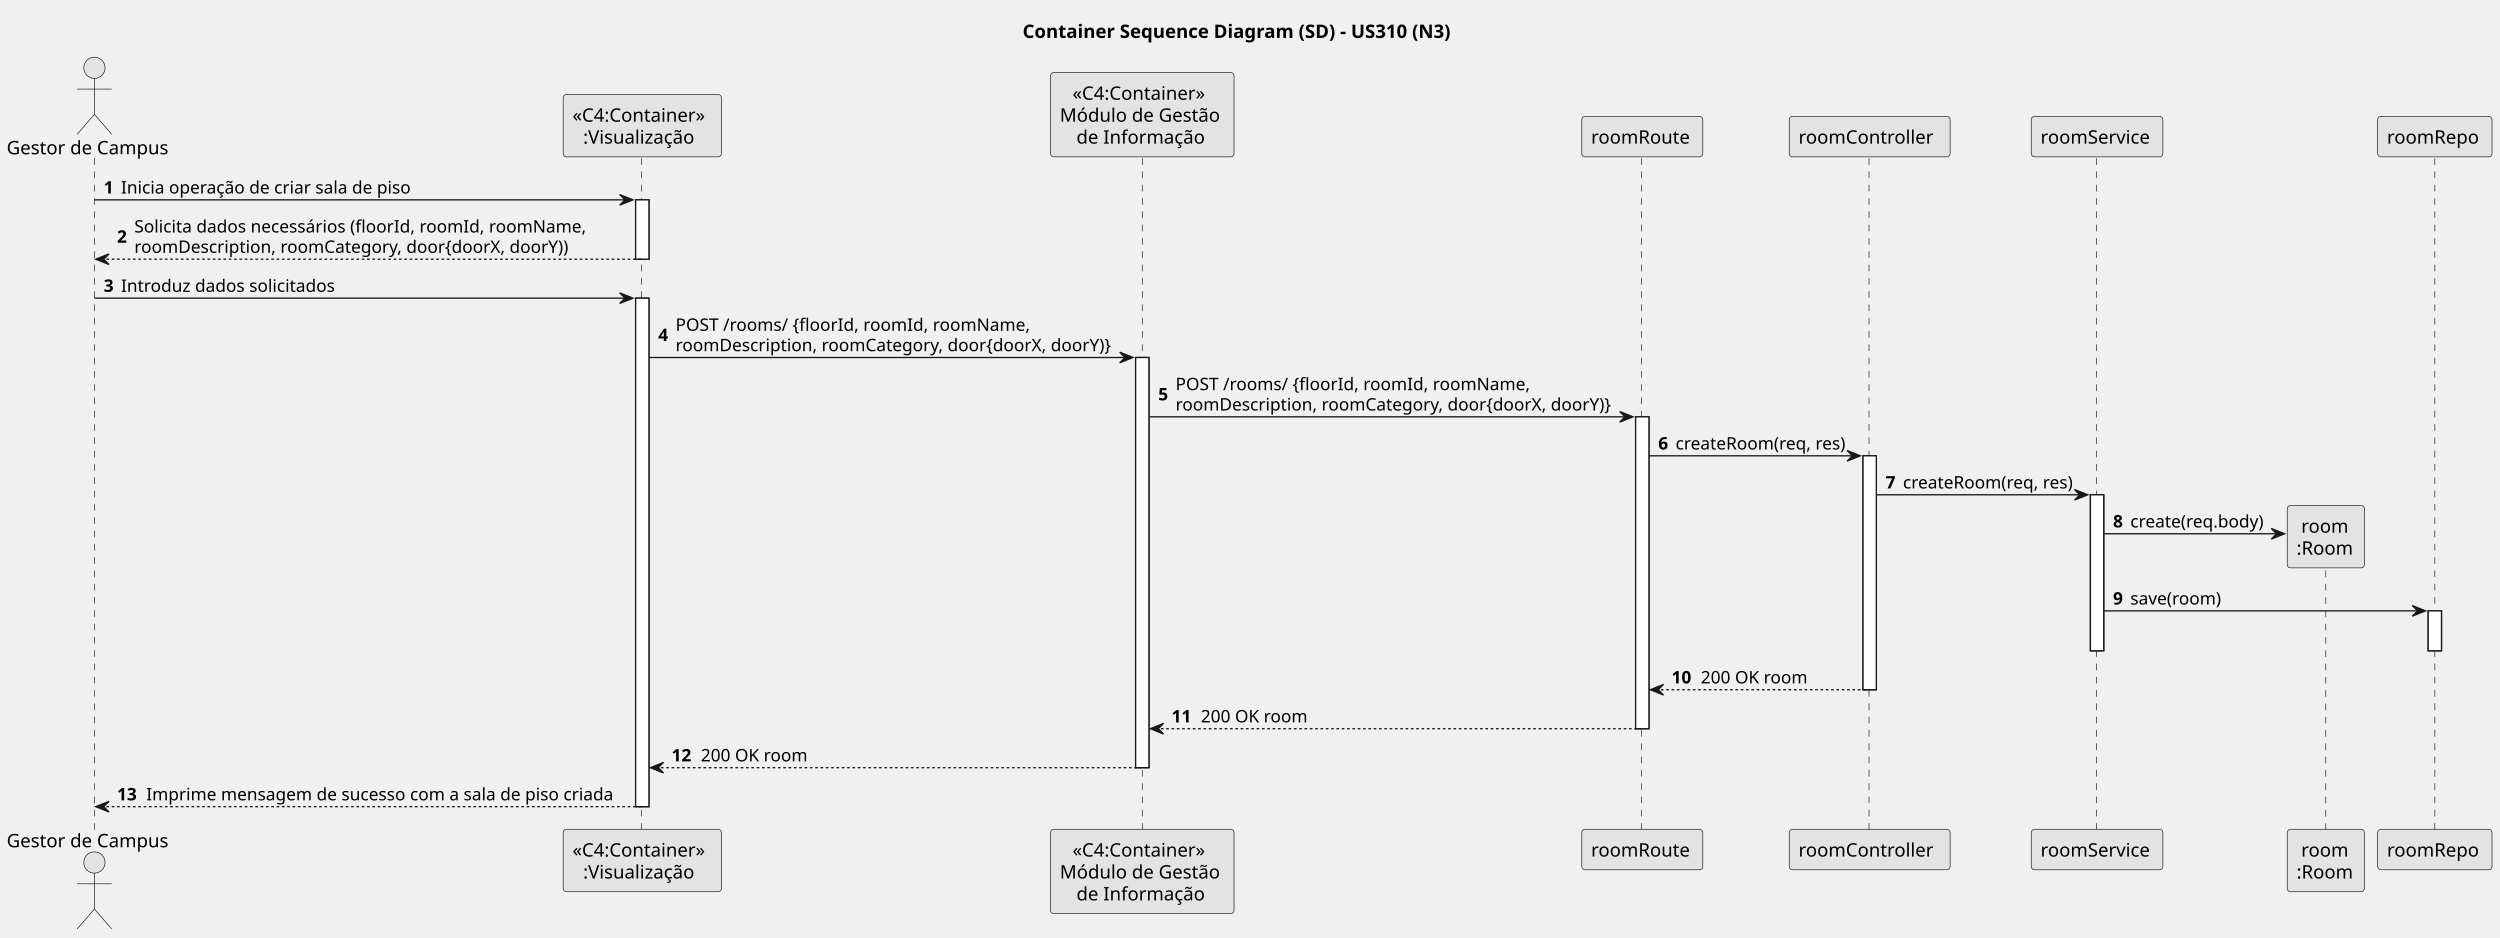
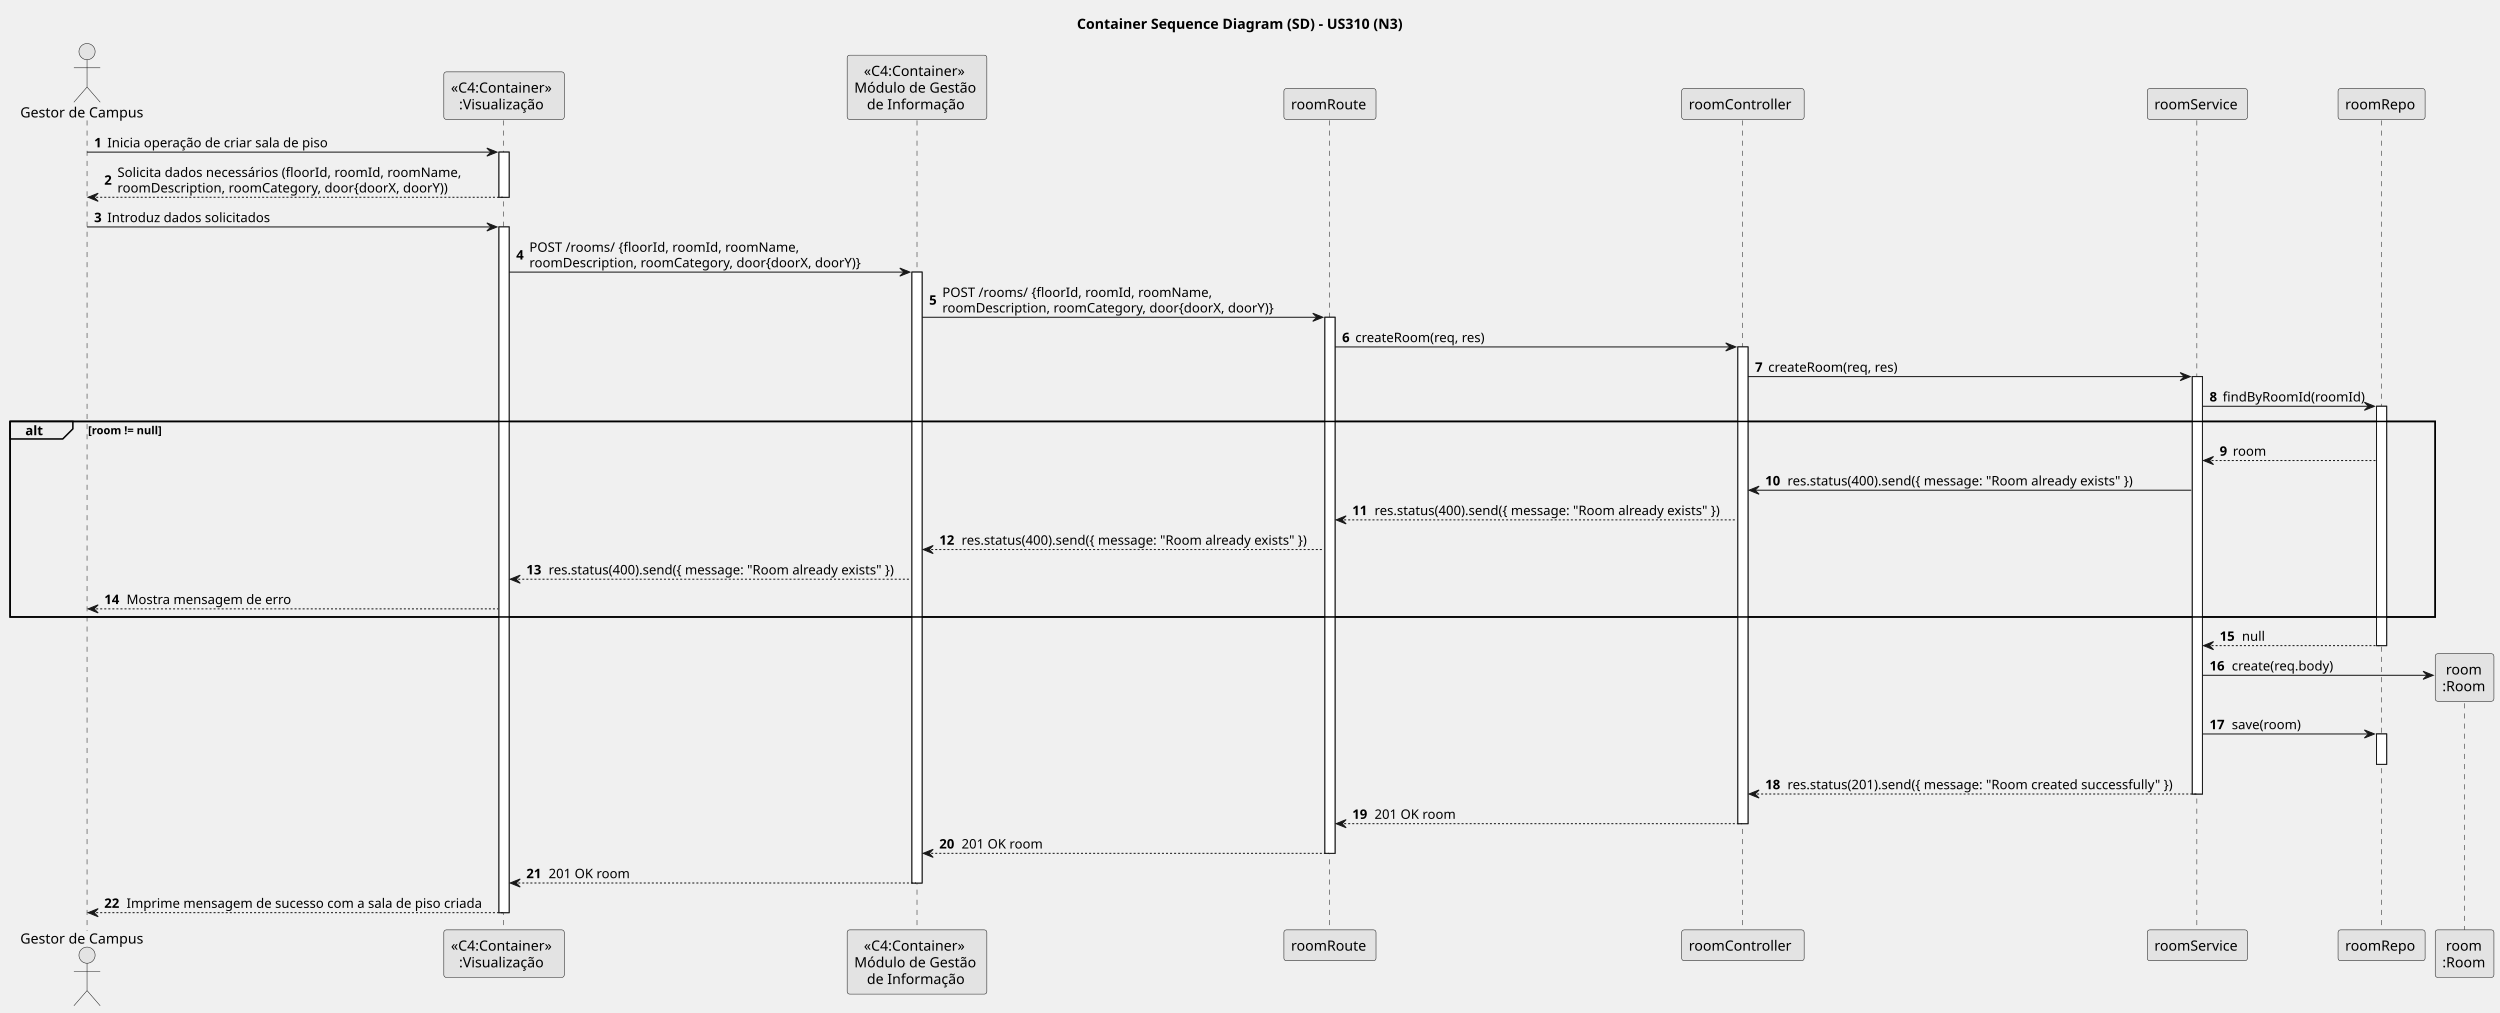
- <svg xmlns="http://www.w3.org/2000/svg" contentStyleType="text/css" height="705px" preserveAspectRatio="none" style="width:1880px;height:705px;background:#FFFFFF;" version="1.1" viewBox="0 0 1880 705" width="1880px" zoomAndPan="magnify">
+ <svg xmlns="http://www.w3.org/2000/svg" contentStyleType="text/css" height="1000px" preserveAspectRatio="none" style="width:2470px;height:1000px;background:#FFFFFF;" version="1.1" viewBox="0 0 2470 1000" width="2470px" zoomAndPan="magnify">
  <defs />
  <g>
-     <text fill="#000000" font-family="sans-serif" font-size="14" font-weight="bold" lengthAdjust="spacing" textLength="340" x="769" y="28.535">Container Sequence Diagram (SD) - US310 (N3)</text>
-     <rect fill="#FFFFFF" height="44.621" style="stroke:#181818;stroke-width:1.0;" width="10" x="478" y="150.287" />
-     <rect fill="#FFFFFF" height="382.393" style="stroke:#181818;stroke-width:1.0;" width="10" x="478" y="224.219" />
-     <rect fill="#FFFFFF" height="308.461" style="stroke:#181818;stroke-width:1.0;" width="10" x="854" y="268.84" />
-     <rect fill="#FFFFFF" height="234.529" style="stroke:#181818;stroke-width:1.0;" width="10" x="1230" y="313.461" />
-     <rect fill="#FFFFFF" height="175.908" style="stroke:#181818;stroke-width:1.0;" width="10" x="1401" y="342.772" />
-     <rect fill="#FFFFFF" height="117.287" style="stroke:#181818;stroke-width:1.0;" width="10" x="1572" y="372.082" />
-     <rect fill="#FFFFFF" height="30" style="stroke:#181818;stroke-width:1.0;" width="10" x="1826" y="459.369" />
-     <line style="stroke:#181818;stroke-width:0.5;stroke-dasharray:5.0,5.0;" x1="71" x2="71" y1="118.977" y2="624.611" />
-     <line style="stroke:#181818;stroke-width:0.5;stroke-dasharray:5.0,5.0;" x1="482.5" x2="482.5" y1="118.977" y2="624.611" />
-     <line style="stroke:#181818;stroke-width:0.5;stroke-dasharray:5.0,5.0;" x1="859" x2="859" y1="118.977" y2="624.611" />
-     <line style="stroke:#181818;stroke-width:0.5;stroke-dasharray:5.0,5.0;" x1="1234.5" x2="1234.5" y1="118.977" y2="624.611" />
-     <line style="stroke:#181818;stroke-width:0.5;stroke-dasharray:5.0,5.0;" x1="1405.5" x2="1405.5" y1="118.977" y2="624.611" />
-     <line style="stroke:#181818;stroke-width:0.5;stroke-dasharray:5.0,5.0;" x1="1576.5" x2="1576.5" y1="118.977" y2="624.611" />
-     <line style="stroke:#181818;stroke-width:0.5;stroke-dasharray:5.0,5.0;" x1="1749" x2="1749" y1="419.07" y2="624.611" />
-     <line style="stroke:#181818;stroke-width:0.5;stroke-dasharray:5.0,5.0;" x1="1831" x2="1831" y1="118.977" y2="624.611" />
-     <text fill="#000000" font-family="sans-serif" font-size="14" lengthAdjust="spacing" textLength="126" x="5" y="116.023">Gestor de Campus</text>
-     <ellipse cx="71" cy="50.988" fill="#E3E3E3" rx="8" ry="8" style="stroke:#181818;stroke-width:0.5;" />
-     <path d="M71,58.988 L71,85.988 M58,66.988 L84,66.988 M71,85.988 L58,100.988 M71,85.988 L84,100.988 " fill="none" style="stroke:#181818;stroke-width:0.5;" />
-     <text fill="#000000" font-family="sans-serif" font-size="14" lengthAdjust="spacing" textLength="126" x="5" y="637.146">Gestor de Campus</text>
-     <ellipse cx="71" cy="648.6" fill="#E3E3E3" rx="8" ry="8" style="stroke:#181818;stroke-width:0.5;" />
-     <path d="M71,656.6 L71,683.6 M58,664.6 L84,664.6 M71,683.6 L58,698.6 M71,683.6 L84,698.6 " fill="none" style="stroke:#181818;stroke-width:0.5;" />
-     <rect fill="#E3E3E3" height="46.977" rx="2.5" ry="2.5" style="stroke:#181818;stroke-width:0.5;" width="119" x="423.5" y="71" />
-     <text fill="#000000" font-family="sans-serif" font-size="14" lengthAdjust="spacing" textLength="105" x="430.5" y="91.535">«C4:Container»</text>
-     <text fill="#000000" font-family="sans-serif" font-size="14" lengthAdjust="spacing" textLength="89" x="438.5" y="108.023">:Visualização</text>
-     <rect fill="#E3E3E3" height="46.977" rx="2.5" ry="2.5" style="stroke:#181818;stroke-width:0.5;" width="119" x="423.5" y="623.611" />
-     <text fill="#000000" font-family="sans-serif" font-size="14" lengthAdjust="spacing" textLength="105" x="430.5" y="644.146">«C4:Container»</text>
-     <text fill="#000000" font-family="sans-serif" font-size="14" lengthAdjust="spacing" textLength="89" x="438.5" y="660.635">:Visualização</text>
-     <rect fill="#E3E3E3" height="63.465" rx="2.5" ry="2.5" style="stroke:#181818;stroke-width:0.5;" width="138" x="790" y="54.512" />
-     <text fill="#000000" font-family="sans-serif" font-size="14" lengthAdjust="spacing" textLength="105" x="806.5" y="75.047">«C4:Container»</text>
-     <text fill="#000000" font-family="sans-serif" font-size="14" lengthAdjust="spacing" textLength="124" x="797" y="91.535">Módulo de Gestão</text>
-     <text fill="#000000" font-family="sans-serif" font-size="14" lengthAdjust="spacing" textLength="99" x="809.5" y="108.023">de Informação</text>
-     <rect fill="#E3E3E3" height="63.465" rx="2.5" ry="2.5" style="stroke:#181818;stroke-width:0.5;" width="138" x="790" y="623.611" />
-     <text fill="#000000" font-family="sans-serif" font-size="14" lengthAdjust="spacing" textLength="105" x="806.5" y="644.146">«C4:Container»</text>
-     <text fill="#000000" font-family="sans-serif" font-size="14" lengthAdjust="spacing" textLength="124" x="797" y="660.635">Módulo de Gestão</text>
-     <text fill="#000000" font-family="sans-serif" font-size="14" lengthAdjust="spacing" textLength="99" x="809.5" y="677.123">de Informação</text>
-     <rect fill="#E3E3E3" height="30.488" rx="2.5" ry="2.5" style="stroke:#181818;stroke-width:0.5;" width="91" x="1189.5" y="87.488" />
-     <text fill="#000000" font-family="sans-serif" font-size="14" lengthAdjust="spacing" textLength="77" x="1196.5" y="108.023">roomRoute</text>
-     <rect fill="#E3E3E3" height="30.488" rx="2.5" ry="2.5" style="stroke:#181818;stroke-width:0.5;" width="91" x="1189.5" y="623.611" />
-     <text fill="#000000" font-family="sans-serif" font-size="14" lengthAdjust="spacing" textLength="77" x="1196.5" y="644.146">roomRoute</text>
-     <rect fill="#E3E3E3" height="30.488" rx="2.5" ry="2.5" style="stroke:#181818;stroke-width:0.5;" width="121" x="1345.5" y="87.488" />
-     <text fill="#000000" font-family="sans-serif" font-size="14" lengthAdjust="spacing" textLength="107" x="1352.5" y="108.023">roomController</text>
-     <rect fill="#E3E3E3" height="30.488" rx="2.5" ry="2.5" style="stroke:#181818;stroke-width:0.5;" width="121" x="1345.5" y="623.611" />
-     <text fill="#000000" font-family="sans-serif" font-size="14" lengthAdjust="spacing" textLength="107" x="1352.5" y="644.146">roomController</text>
-     <rect fill="#E3E3E3" height="30.488" rx="2.5" ry="2.5" style="stroke:#181818;stroke-width:0.5;" width="99" x="1527.5" y="87.488" />
-     <text fill="#000000" font-family="sans-serif" font-size="14" lengthAdjust="spacing" textLength="85" x="1534.5" y="108.023">roomService</text>
-     <rect fill="#E3E3E3" height="30.488" rx="2.5" ry="2.5" style="stroke:#181818;stroke-width:0.5;" width="99" x="1527.5" y="623.611" />
-     <text fill="#000000" font-family="sans-serif" font-size="14" lengthAdjust="spacing" textLength="85" x="1534.5" y="644.146">roomService</text>
-     <rect fill="#E3E3E3" height="46.977" rx="2.5" ry="2.5" style="stroke:#181818;stroke-width:0.5;" width="58" x="1720" y="623.611" />
-     <text fill="#000000" font-family="sans-serif" font-size="14" lengthAdjust="spacing" textLength="37" x="1730.5" y="644.146">room</text>
-     <text fill="#000000" font-family="sans-serif" font-size="14" lengthAdjust="spacing" textLength="44" x="1727" y="660.635">:Room</text>
-     <rect fill="#E3E3E3" height="30.488" rx="2.5" ry="2.5" style="stroke:#181818;stroke-width:0.5;" width="86" x="1788" y="87.488" />
-     <text fill="#000000" font-family="sans-serif" font-size="14" lengthAdjust="spacing" textLength="72" x="1795" y="108.023">roomRepo</text>
-     <rect fill="#E3E3E3" height="30.488" rx="2.5" ry="2.5" style="stroke:#181818;stroke-width:0.5;" width="86" x="1788" y="623.611" />
-     <text fill="#000000" font-family="sans-serif" font-size="14" lengthAdjust="spacing" textLength="72" x="1795" y="644.146">roomRepo</text>
-     <rect fill="#FFFFFF" height="44.621" style="stroke:#181818;stroke-width:1.0;" width="10" x="478" y="150.287" />
-     <rect fill="#FFFFFF" height="382.393" style="stroke:#181818;stroke-width:1.0;" width="10" x="478" y="224.219" />
-     <rect fill="#FFFFFF" height="308.461" style="stroke:#181818;stroke-width:1.0;" width="10" x="854" y="268.84" />
-     <rect fill="#FFFFFF" height="234.529" style="stroke:#181818;stroke-width:1.0;" width="10" x="1230" y="313.461" />
-     <rect fill="#FFFFFF" height="175.908" style="stroke:#181818;stroke-width:1.0;" width="10" x="1401" y="342.772" />
-     <rect fill="#FFFFFF" height="117.287" style="stroke:#181818;stroke-width:1.0;" width="10" x="1572" y="372.082" />
-     <rect fill="#FFFFFF" height="30" style="stroke:#181818;stroke-width:1.0;" width="10" x="1826" y="459.369" />
-     <polygon fill="#181818" points="466,146.287,476,150.287,466,154.287,470,150.287" style="stroke:#181818;stroke-width:1.0;" />
-     <line style="stroke:#181818;stroke-width:1.0;" x1="71" x2="472" y1="150.287" y2="150.287" />
-     <text fill="#000000" font-family="sans-serif" font-size="13" font-weight="bold" lengthAdjust="spacing" textLength="9" x="78" y="145.545">1</text>
-     <text fill="#000000" font-family="sans-serif" font-size="13" lengthAdjust="spacing" textLength="225" x="91" y="145.545">Inicia operação de criar sala de piso</text>
-     <polygon fill="#181818" points="82,190.908,72,194.908,82,198.908,78,194.908" style="stroke:#181818;stroke-width:1.0;" />
-     <line style="stroke:#181818;stroke-width:1.0;stroke-dasharray:2.0,2.0;" x1="76" x2="482" y1="194.908" y2="194.908" />
-     <text fill="#000000" font-family="sans-serif" font-size="13" font-weight="bold" lengthAdjust="spacing" textLength="9" x="88" y="182.511">2</text>
-     <text fill="#000000" font-family="sans-serif" font-size="13" lengthAdjust="spacing" textLength="350" x="101" y="174.856">Solicita dados necessários (floorId, roomId, roomName,</text>
-     <text fill="#000000" font-family="sans-serif" font-size="13" lengthAdjust="spacing" textLength="334" x="101" y="190.166">roomDescription, roomCategory, door{doorX, doorY))</text>
-     <polygon fill="#181818" points="466,220.219,476,224.219,466,228.219,470,224.219" style="stroke:#181818;stroke-width:1.0;" />
-     <line style="stroke:#181818;stroke-width:1.0;" x1="71" x2="472" y1="224.219" y2="224.219" />
-     <text fill="#000000" font-family="sans-serif" font-size="13" font-weight="bold" lengthAdjust="spacing" textLength="9" x="78" y="219.477">3</text>
-     <text fill="#000000" font-family="sans-serif" font-size="13" lengthAdjust="spacing" textLength="168" x="91" y="219.477">Introduz dados solicitados</text>
-     <polygon fill="#181818" points="842,264.84,852,268.84,842,272.84,846,268.84" style="stroke:#181818;stroke-width:1.0;" />
-     <line style="stroke:#181818;stroke-width:1.0;" x1="488" x2="848" y1="268.84" y2="268.84" />
-     <text fill="#000000" font-family="sans-serif" font-size="13" font-weight="bold" lengthAdjust="spacing" textLength="9" x="495" y="256.442">4</text>
-     <text fill="#000000" font-family="sans-serif" font-size="13" lengthAdjust="spacing" textLength="274" x="508" y="248.787">POST /rooms/ {floorId, roomId, roomName,</text>
-     <text fill="#000000" font-family="sans-serif" font-size="13" lengthAdjust="spacing" textLength="334" x="508" y="264.098">roomDescription, roomCategory, door{doorX, doorY)}</text>
-     <polygon fill="#181818" points="1218,309.461,1228,313.461,1218,317.461,1222,313.461" style="stroke:#181818;stroke-width:1.0;" />
-     <line style="stroke:#181818;stroke-width:1.0;" x1="864" x2="1224" y1="313.461" y2="313.461" />
-     <text fill="#000000" font-family="sans-serif" font-size="13" font-weight="bold" lengthAdjust="spacing" textLength="9" x="871" y="301.063">5</text>
-     <text fill="#000000" font-family="sans-serif" font-size="13" lengthAdjust="spacing" textLength="274" x="884" y="293.408">POST /rooms/ {floorId, roomId, roomName,</text>
-     <text fill="#000000" font-family="sans-serif" font-size="13" lengthAdjust="spacing" textLength="334" x="884" y="308.719">roomDescription, roomCategory, door{doorX, doorY)}</text>
-     <polygon fill="#181818" points="1389,338.772,1399,342.772,1389,346.772,1393,342.772" style="stroke:#181818;stroke-width:1.0;" />
-     <line style="stroke:#181818;stroke-width:1.0;" x1="1240" x2="1395" y1="342.772" y2="342.772" />
-     <text fill="#000000" font-family="sans-serif" font-size="13" font-weight="bold" lengthAdjust="spacing" textLength="9" x="1247" y="338.029">6</text>
-     <text fill="#000000" font-family="sans-serif" font-size="13" lengthAdjust="spacing" textLength="129" x="1260" y="338.029">createRoom(req, res)</text>
-     <polygon fill="#181818" points="1560,368.082,1570,372.082,1560,376.082,1564,372.082" style="stroke:#181818;stroke-width:1.0;" />
-     <line style="stroke:#181818;stroke-width:1.0;" x1="1411" x2="1566" y1="372.082" y2="372.082" />
-     <text fill="#000000" font-family="sans-serif" font-size="13" font-weight="bold" lengthAdjust="spacing" textLength="9" x="1418" y="367.34">7</text>
-     <text fill="#000000" font-family="sans-serif" font-size="13" lengthAdjust="spacing" textLength="129" x="1431" y="367.34">createRoom(req, res)</text>
-     <polygon fill="#181818" points="1708,397.393,1718,401.393,1708,405.393,1712,401.393" style="stroke:#181818;stroke-width:1.0;" />
-     <line style="stroke:#181818;stroke-width:1.0;" x1="1582" x2="1714" y1="401.393" y2="401.393" />
-     <text fill="#000000" font-family="sans-serif" font-size="13" font-weight="bold" lengthAdjust="spacing" textLength="9" x="1589" y="396.65">8</text>
-     <text fill="#000000" font-family="sans-serif" font-size="13" lengthAdjust="spacing" textLength="101" x="1602" y="396.65">create(req.body)</text>
-     <rect fill="#E3E3E3" height="46.977" rx="2.5" ry="2.5" style="stroke:#181818;stroke-width:0.5;" width="58" x="1720" y="380.082" />
-     <text fill="#000000" font-family="sans-serif" font-size="14" lengthAdjust="spacing" textLength="37" x="1730.5" y="400.617">room</text>
-     <text fill="#000000" font-family="sans-serif" font-size="14" lengthAdjust="spacing" textLength="44" x="1727" y="417.106">:Room</text>
-     <polygon fill="#181818" points="1814,455.369,1824,459.369,1814,463.369,1818,459.369" style="stroke:#181818;stroke-width:1.0;" />
-     <line style="stroke:#181818;stroke-width:1.0;" x1="1582" x2="1820" y1="459.369" y2="459.369" />
-     <text fill="#000000" font-family="sans-serif" font-size="13" font-weight="bold" lengthAdjust="spacing" textLength="9" x="1589" y="454.627">9</text>
-     <text fill="#000000" font-family="sans-serif" font-size="13" lengthAdjust="spacing" textLength="69" x="1602" y="454.627">save(room)</text>
-     <polygon fill="#181818" points="1251,514.68,1241,518.68,1251,522.68,1247,518.68" style="stroke:#181818;stroke-width:1.0;" />
-     <line style="stroke:#181818;stroke-width:1.0;stroke-dasharray:2.0,2.0;" x1="1245" x2="1405" y1="518.68" y2="518.68" />
-     <text fill="#000000" font-family="sans-serif" font-size="13" font-weight="bold" lengthAdjust="spacing" textLength="18" x="1257" y="513.938">10</text>
-     <text fill="#000000" font-family="sans-serif" font-size="13" lengthAdjust="spacing" textLength="83" x="1279" y="513.938">200 OK room</text>
-     <polygon fill="#181818" points="875,543.99,865,547.99,875,551.99,871,547.99" style="stroke:#181818;stroke-width:1.0;" />
-     <line style="stroke:#181818;stroke-width:1.0;stroke-dasharray:2.0,2.0;" x1="869" x2="1234" y1="547.99" y2="547.99" />
-     <text fill="#000000" font-family="sans-serif" font-size="13" font-weight="bold" lengthAdjust="spacing" textLength="18" x="881" y="543.248">11</text>
-     <text fill="#000000" font-family="sans-serif" font-size="13" lengthAdjust="spacing" textLength="83" x="903" y="543.248">200 OK room</text>
-     <polygon fill="#181818" points="499,573.301,489,577.301,499,581.301,495,577.301" style="stroke:#181818;stroke-width:1.0;" />
-     <line style="stroke:#181818;stroke-width:1.0;stroke-dasharray:2.0,2.0;" x1="493" x2="858" y1="577.301" y2="577.301" />
-     <text fill="#000000" font-family="sans-serif" font-size="13" font-weight="bold" lengthAdjust="spacing" textLength="18" x="505" y="572.559">12</text>
-     <text fill="#000000" font-family="sans-serif" font-size="13" lengthAdjust="spacing" textLength="83" x="527" y="572.559">200 OK room</text>
-     <polygon fill="#181818" points="82,602.611,72,606.611,82,610.611,78,606.611" style="stroke:#181818;stroke-width:1.0;" />
-     <line style="stroke:#181818;stroke-width:1.0;stroke-dasharray:2.0,2.0;" x1="76" x2="482" y1="606.611" y2="606.611" />
-     <text fill="#000000" font-family="sans-serif" font-size="13" font-weight="bold" lengthAdjust="spacing" textLength="18" x="88" y="601.869">13</text>
-     <text fill="#000000" font-family="sans-serif" font-size="13" lengthAdjust="spacing" textLength="361" x="110" y="601.869">Imprime mensagem de sucesso com a sala de piso criada</text>
+     <text fill="#000000" font-family="sans-serif" font-size="14" font-weight="bold" lengthAdjust="spacing" textLength="340" x="1064" y="28.535">Container Sequence Diagram (SD) - US310 (N3)</text>
+     <rect fill="#FFFFFF" height="44.621" style="stroke:#181818;stroke-width:1.0;" width="10" x="493" y="150.287" />
+     <rect fill="#FFFFFF" height="677.498" style="stroke:#181818;stroke-width:1.0;" width="10" x="493" y="224.219" />
+     <rect fill="#FFFFFF" height="603.566" style="stroke:#181818;stroke-width:1.0;" width="10" x="901" y="268.84" />
+     <rect fill="#FFFFFF" height="529.635" style="stroke:#181818;stroke-width:1.0;" width="10" x="1309" y="313.461" />
+     <rect fill="#FFFFFF" height="471.014" style="stroke:#181818;stroke-width:1.0;" width="10" x="1717" y="342.772" />
+     <rect fill="#FFFFFF" height="412.393" style="stroke:#181818;stroke-width:1.0;" width="10" x="2166" y="372.082" />
+     <rect fill="#FFFFFF" height="236.484" style="stroke:#181818;stroke-width:1.0;" width="10" x="2348" y="401.393" />
+     <rect fill="#FFFFFF" height="30" style="stroke:#181818;stroke-width:1.0;" width="10" x="2348" y="725.164" />
+     <rect fill="none" height="193.174" style="stroke:#000000;stroke-width:1.5;" width="2396" x="10" y="416.393" />
+     <line style="stroke:#181818;stroke-width:0.5;stroke-dasharray:5.0,5.0;" x1="86" x2="86" y1="118.977" y2="919.717" />
+     <line style="stroke:#181818;stroke-width:0.5;stroke-dasharray:5.0,5.0;" x1="497.5" x2="497.5" y1="118.977" y2="919.717" />
+     <line style="stroke:#181818;stroke-width:0.5;stroke-dasharray:5.0,5.0;" x1="906" x2="906" y1="118.977" y2="919.717" />
+     <line style="stroke:#181818;stroke-width:0.5;stroke-dasharray:5.0,5.0;" x1="1313.5" x2="1313.5" y1="118.977" y2="919.717" />
+     <line style="stroke:#181818;stroke-width:0.5;stroke-dasharray:5.0,5.0;" x1="1721.5" x2="1721.5" y1="118.977" y2="919.717" />
+     <line style="stroke:#181818;stroke-width:0.5;stroke-dasharray:5.0,5.0;" x1="2170.5" x2="2170.5" y1="118.977" y2="919.717" />
+     <line style="stroke:#181818;stroke-width:0.5;stroke-dasharray:5.0,5.0;" x1="2353" x2="2353" y1="118.977" y2="919.717" />
+     <line style="stroke:#181818;stroke-width:0.5;stroke-dasharray:5.0,5.0;" x1="2435" x2="2435" y1="684.865" y2="919.717" />
+     <text fill="#000000" font-family="sans-serif" font-size="14" lengthAdjust="spacing" textLength="126" x="20" y="116.023">Gestor de Campus</text>
+     <ellipse cx="86" cy="50.988" fill="#E3E3E3" rx="8" ry="8" style="stroke:#181818;stroke-width:0.5;" />
+     <path d="M86,58.988 L86,85.988 M73,66.988 L99,66.988 M86,85.988 L73,100.988 M86,85.988 L99,100.988 " fill="none" style="stroke:#181818;stroke-width:0.5;" />
+     <text fill="#000000" font-family="sans-serif" font-size="14" lengthAdjust="spacing" textLength="126" x="20" y="932.252">Gestor de Campus</text>
+     <ellipse cx="86" cy="943.705" fill="#E3E3E3" rx="8" ry="8" style="stroke:#181818;stroke-width:0.5;" />
+     <path d="M86,951.705 L86,978.705 M73,959.705 L99,959.705 M86,978.705 L73,993.705 M86,978.705 L99,993.705 " fill="none" style="stroke:#181818;stroke-width:0.5;" />
+     <rect fill="#E3E3E3" height="46.977" rx="2.5" ry="2.5" style="stroke:#181818;stroke-width:0.5;" width="119" x="438.5" y="71" />
+     <text fill="#000000" font-family="sans-serif" font-size="14" lengthAdjust="spacing" textLength="105" x="445.5" y="91.535">«C4:Container»</text>
+     <text fill="#000000" font-family="sans-serif" font-size="14" lengthAdjust="spacing" textLength="89" x="453.5" y="108.023">:Visualização</text>
+     <rect fill="#E3E3E3" height="46.977" rx="2.5" ry="2.5" style="stroke:#181818;stroke-width:0.5;" width="119" x="438.5" y="918.717" />
+     <text fill="#000000" font-family="sans-serif" font-size="14" lengthAdjust="spacing" textLength="105" x="445.5" y="939.252">«C4:Container»</text>
+     <text fill="#000000" font-family="sans-serif" font-size="14" lengthAdjust="spacing" textLength="89" x="453.5" y="955.74">:Visualização</text>
+     <rect fill="#E3E3E3" height="63.465" rx="2.5" ry="2.5" style="stroke:#181818;stroke-width:0.5;" width="138" x="837" y="54.512" />
+     <text fill="#000000" font-family="sans-serif" font-size="14" lengthAdjust="spacing" textLength="105" x="853.5" y="75.047">«C4:Container»</text>
+     <text fill="#000000" font-family="sans-serif" font-size="14" lengthAdjust="spacing" textLength="124" x="844" y="91.535">Módulo de Gestão</text>
+     <text fill="#000000" font-family="sans-serif" font-size="14" lengthAdjust="spacing" textLength="99" x="856.5" y="108.023">de Informação</text>
+     <rect fill="#E3E3E3" height="63.465" rx="2.5" ry="2.5" style="stroke:#181818;stroke-width:0.5;" width="138" x="837" y="918.717" />
+     <text fill="#000000" font-family="sans-serif" font-size="14" lengthAdjust="spacing" textLength="105" x="853.5" y="939.252">«C4:Container»</text>
+     <text fill="#000000" font-family="sans-serif" font-size="14" lengthAdjust="spacing" textLength="124" x="844" y="955.74">Módulo de Gestão</text>
+     <text fill="#000000" font-family="sans-serif" font-size="14" lengthAdjust="spacing" textLength="99" x="856.5" y="972.229">de Informação</text>
+     <rect fill="#E3E3E3" height="30.488" rx="2.5" ry="2.5" style="stroke:#181818;stroke-width:0.5;" width="91" x="1268.5" y="87.488" />
+     <text fill="#000000" font-family="sans-serif" font-size="14" lengthAdjust="spacing" textLength="77" x="1275.5" y="108.023">roomRoute</text>
+     <rect fill="#E3E3E3" height="30.488" rx="2.5" ry="2.5" style="stroke:#181818;stroke-width:0.5;" width="91" x="1268.5" y="918.717" />
+     <text fill="#000000" font-family="sans-serif" font-size="14" lengthAdjust="spacing" textLength="77" x="1275.5" y="939.252">roomRoute</text>
+     <rect fill="#E3E3E3" height="30.488" rx="2.5" ry="2.5" style="stroke:#181818;stroke-width:0.5;" width="121" x="1661.5" y="87.488" />
+     <text fill="#000000" font-family="sans-serif" font-size="14" lengthAdjust="spacing" textLength="107" x="1668.5" y="108.023">roomController</text>
+     <rect fill="#E3E3E3" height="30.488" rx="2.5" ry="2.5" style="stroke:#181818;stroke-width:0.5;" width="121" x="1661.5" y="918.717" />
+     <text fill="#000000" font-family="sans-serif" font-size="14" lengthAdjust="spacing" textLength="107" x="1668.5" y="939.252">roomController</text>
+     <rect fill="#E3E3E3" height="30.488" rx="2.5" ry="2.5" style="stroke:#181818;stroke-width:0.5;" width="99" x="2121.5" y="87.488" />
+     <text fill="#000000" font-family="sans-serif" font-size="14" lengthAdjust="spacing" textLength="85" x="2128.5" y="108.023">roomService</text>
+     <rect fill="#E3E3E3" height="30.488" rx="2.5" ry="2.5" style="stroke:#181818;stroke-width:0.5;" width="99" x="2121.5" y="918.717" />
+     <text fill="#000000" font-family="sans-serif" font-size="14" lengthAdjust="spacing" textLength="85" x="2128.5" y="939.252">roomService</text>
+     <rect fill="#E3E3E3" height="30.488" rx="2.5" ry="2.5" style="stroke:#181818;stroke-width:0.5;" width="86" x="2310" y="87.488" />
+     <text fill="#000000" font-family="sans-serif" font-size="14" lengthAdjust="spacing" textLength="72" x="2317" y="108.023">roomRepo</text>
+     <rect fill="#E3E3E3" height="30.488" rx="2.5" ry="2.5" style="stroke:#181818;stroke-width:0.5;" width="86" x="2310" y="918.717" />
+     <text fill="#000000" font-family="sans-serif" font-size="14" lengthAdjust="spacing" textLength="72" x="2317" y="939.252">roomRepo</text>
+     <rect fill="#E3E3E3" height="46.977" rx="2.5" ry="2.5" style="stroke:#181818;stroke-width:0.5;" width="58" x="2406" y="918.717" />
+     <text fill="#000000" font-family="sans-serif" font-size="14" lengthAdjust="spacing" textLength="37" x="2416.5" y="939.252">room</text>
+     <text fill="#000000" font-family="sans-serif" font-size="14" lengthAdjust="spacing" textLength="44" x="2413" y="955.74">:Room</text>
+     <rect fill="#FFFFFF" height="44.621" style="stroke:#181818;stroke-width:1.0;" width="10" x="493" y="150.287" />
+     <rect fill="#FFFFFF" height="677.498" style="stroke:#181818;stroke-width:1.0;" width="10" x="493" y="224.219" />
+     <rect fill="#FFFFFF" height="603.566" style="stroke:#181818;stroke-width:1.0;" width="10" x="901" y="268.84" />
+     <rect fill="#FFFFFF" height="529.635" style="stroke:#181818;stroke-width:1.0;" width="10" x="1309" y="313.461" />
+     <rect fill="#FFFFFF" height="471.014" style="stroke:#181818;stroke-width:1.0;" width="10" x="1717" y="342.772" />
+     <rect fill="#FFFFFF" height="412.393" style="stroke:#181818;stroke-width:1.0;" width="10" x="2166" y="372.082" />
+     <rect fill="#FFFFFF" height="236.484" style="stroke:#181818;stroke-width:1.0;" width="10" x="2348" y="401.393" />
+     <rect fill="#FFFFFF" height="30" style="stroke:#181818;stroke-width:1.0;" width="10" x="2348" y="725.164" />
+     <polygon fill="#181818" points="481,146.287,491,150.287,481,154.287,485,150.287" style="stroke:#181818;stroke-width:1.0;" />
+     <line style="stroke:#181818;stroke-width:1.0;" x1="86" x2="487" y1="150.287" y2="150.287" />
+     <text fill="#000000" font-family="sans-serif" font-size="13" font-weight="bold" lengthAdjust="spacing" textLength="9" x="93" y="145.545">1</text>
+     <text fill="#000000" font-family="sans-serif" font-size="13" lengthAdjust="spacing" textLength="225" x="106" y="145.545">Inicia operação de criar sala de piso</text>
+     <polygon fill="#181818" points="97,190.908,87,194.908,97,198.908,93,194.908" style="stroke:#181818;stroke-width:1.0;" />
+     <line style="stroke:#181818;stroke-width:1.0;stroke-dasharray:2.0,2.0;" x1="91" x2="497" y1="194.908" y2="194.908" />
+     <text fill="#000000" font-family="sans-serif" font-size="13" font-weight="bold" lengthAdjust="spacing" textLength="9" x="103" y="182.511">2</text>
+     <text fill="#000000" font-family="sans-serif" font-size="13" lengthAdjust="spacing" textLength="350" x="116" y="174.856">Solicita dados necessários (floorId, roomId, roomName,</text>
+     <text fill="#000000" font-family="sans-serif" font-size="13" lengthAdjust="spacing" textLength="334" x="116" y="190.166">roomDescription, roomCategory, door{doorX, doorY))</text>
+     <polygon fill="#181818" points="481,220.219,491,224.219,481,228.219,485,224.219" style="stroke:#181818;stroke-width:1.0;" />
+     <line style="stroke:#181818;stroke-width:1.0;" x1="86" x2="487" y1="224.219" y2="224.219" />
+     <text fill="#000000" font-family="sans-serif" font-size="13" font-weight="bold" lengthAdjust="spacing" textLength="9" x="93" y="219.477">3</text>
+     <text fill="#000000" font-family="sans-serif" font-size="13" lengthAdjust="spacing" textLength="168" x="106" y="219.477">Introduz dados solicitados</text>
+     <polygon fill="#181818" points="889,264.84,899,268.84,889,272.84,893,268.84" style="stroke:#181818;stroke-width:1.0;" />
+     <line style="stroke:#181818;stroke-width:1.0;" x1="503" x2="895" y1="268.84" y2="268.84" />
+     <text fill="#000000" font-family="sans-serif" font-size="13" font-weight="bold" lengthAdjust="spacing" textLength="9" x="510" y="256.442">4</text>
+     <text fill="#000000" font-family="sans-serif" font-size="13" lengthAdjust="spacing" textLength="274" x="523" y="248.787">POST /rooms/ {floorId, roomId, roomName,</text>
+     <text fill="#000000" font-family="sans-serif" font-size="13" lengthAdjust="spacing" textLength="334" x="523" y="264.098">roomDescription, roomCategory, door{doorX, doorY)}</text>
+     <polygon fill="#181818" points="1297,309.461,1307,313.461,1297,317.461,1301,313.461" style="stroke:#181818;stroke-width:1.0;" />
+     <line style="stroke:#181818;stroke-width:1.0;" x1="911" x2="1303" y1="313.461" y2="313.461" />
+     <text fill="#000000" font-family="sans-serif" font-size="13" font-weight="bold" lengthAdjust="spacing" textLength="9" x="918" y="301.063">5</text>
+     <text fill="#000000" font-family="sans-serif" font-size="13" lengthAdjust="spacing" textLength="274" x="931" y="293.408">POST /rooms/ {floorId, roomId, roomName,</text>
+     <text fill="#000000" font-family="sans-serif" font-size="13" lengthAdjust="spacing" textLength="334" x="931" y="308.719">roomDescription, roomCategory, door{doorX, doorY)}</text>
+     <polygon fill="#181818" points="1705,338.772,1715,342.772,1705,346.772,1709,342.772" style="stroke:#181818;stroke-width:1.0;" />
+     <line style="stroke:#181818;stroke-width:1.0;" x1="1319" x2="1711" y1="342.772" y2="342.772" />
+     <text fill="#000000" font-family="sans-serif" font-size="13" font-weight="bold" lengthAdjust="spacing" textLength="9" x="1326" y="338.029">6</text>
+     <text fill="#000000" font-family="sans-serif" font-size="13" lengthAdjust="spacing" textLength="129" x="1339" y="338.029">createRoom(req, res)</text>
+     <polygon fill="#181818" points="2154,368.082,2164,372.082,2154,376.082,2158,372.082" style="stroke:#181818;stroke-width:1.0;" />
+     <line style="stroke:#181818;stroke-width:1.0;" x1="1727" x2="2160" y1="372.082" y2="372.082" />
+     <text fill="#000000" font-family="sans-serif" font-size="13" font-weight="bold" lengthAdjust="spacing" textLength="9" x="1734" y="367.34">7</text>
+     <text fill="#000000" font-family="sans-serif" font-size="13" lengthAdjust="spacing" textLength="129" x="1747" y="367.34">createRoom(req, res)</text>
+     <polygon fill="#181818" points="2336,397.393,2346,401.393,2336,405.393,2340,401.393" style="stroke:#181818;stroke-width:1.0;" />
+     <line style="stroke:#181818;stroke-width:1.0;" x1="2176" x2="2342" y1="401.393" y2="401.393" />
+     <text fill="#000000" font-family="sans-serif" font-size="13" font-weight="bold" lengthAdjust="spacing" textLength="9" x="2183" y="396.65">8</text>
+     <text fill="#000000" font-family="sans-serif" font-size="13" lengthAdjust="spacing" textLength="140" x="2196" y="396.65">findByRoomId(roomId)</text>
+     <path d="M10,416.393 L72,416.393 L72,423.703 L62,433.703 L10,433.703 L10,416.393 " fill="#EEEEEE" style="stroke:#000000;stroke-width:1.5;" />
+     <rect fill="none" height="193.174" style="stroke:#000000;stroke-width:1.5;" width="2396" x="10" y="416.393" />
+     <text fill="#000000" font-family="sans-serif" font-size="13" font-weight="bold" lengthAdjust="spacing" textLength="17" x="25" y="429.961">alt</text>
+     <text fill="#000000" font-family="sans-serif" font-size="11" font-weight="bold" lengthAdjust="spacing" textLength="80" x="87" y="429.027">[room != null]</text>
+     <polygon fill="#181818" points="2187,451.014,2177,455.014,2187,459.014,2183,455.014" style="stroke:#181818;stroke-width:1.0;" />
+     <line style="stroke:#181818;stroke-width:1.0;stroke-dasharray:2.0,2.0;" x1="2181" x2="2347" y1="455.014" y2="455.014" />
+     <text fill="#000000" font-family="sans-serif" font-size="13" font-weight="bold" lengthAdjust="spacing" textLength="9" x="2193" y="450.272">9</text>
+     <text fill="#000000" font-family="sans-serif" font-size="13" lengthAdjust="spacing" textLength="33" x="2206" y="450.272">room</text>
+     <polygon fill="#181818" points="1738,480.324,1728,484.324,1738,488.324,1734,484.324" style="stroke:#181818;stroke-width:1.0;" />
+     <line style="stroke:#181818;stroke-width:1.0;" x1="1732" x2="2165" y1="484.324" y2="484.324" />
+     <text fill="#000000" font-family="sans-serif" font-size="13" font-weight="bold" lengthAdjust="spacing" textLength="18" x="1744" y="479.582">10</text>
+     <text fill="#000000" font-family="sans-serif" font-size="13" lengthAdjust="spacing" textLength="352" x="1766" y="479.582">res.status(400).send({ message: "Room already exists" })</text>
+     <polygon fill="#181818" points="1330,509.635,1320,513.635,1330,517.635,1326,513.635" style="stroke:#181818;stroke-width:1.0;" />
+     <line style="stroke:#181818;stroke-width:1.0;stroke-dasharray:2.0,2.0;" x1="1324" x2="1716" y1="513.635" y2="513.635" />
+     <text fill="#000000" font-family="sans-serif" font-size="13" font-weight="bold" lengthAdjust="spacing" textLength="18" x="1336" y="508.893">11</text>
+     <text fill="#000000" font-family="sans-serif" font-size="13" lengthAdjust="spacing" textLength="352" x="1358" y="508.893">res.status(400).send({ message: "Room already exists" })</text>
+     <polygon fill="#181818" points="922,538.945,912,542.945,922,546.945,918,542.945" style="stroke:#181818;stroke-width:1.0;" />
+     <line style="stroke:#181818;stroke-width:1.0;stroke-dasharray:2.0,2.0;" x1="916" x2="1308" y1="542.945" y2="542.945" />
+     <text fill="#000000" font-family="sans-serif" font-size="13" font-weight="bold" lengthAdjust="spacing" textLength="18" x="928" y="538.203">12</text>
+     <text fill="#000000" font-family="sans-serif" font-size="13" lengthAdjust="spacing" textLength="352" x="950" y="538.203">res.status(400).send({ message: "Room already exists" })</text>
+     <polygon fill="#181818" points="514,568.256,504,572.256,514,576.256,510,572.256" style="stroke:#181818;stroke-width:1.0;" />
+     <line style="stroke:#181818;stroke-width:1.0;stroke-dasharray:2.0,2.0;" x1="508" x2="900" y1="572.256" y2="572.256" />
+     <text fill="#000000" font-family="sans-serif" font-size="13" font-weight="bold" lengthAdjust="spacing" textLength="18" x="520" y="567.514">13</text>
+     <text fill="#000000" font-family="sans-serif" font-size="13" lengthAdjust="spacing" textLength="352" x="542" y="567.514">res.status(400).send({ message: "Room already exists" })</text>
+     <polygon fill="#181818" points="97,597.566,87,601.566,97,605.566,93,601.566" style="stroke:#181818;stroke-width:1.0;" />
+     <line style="stroke:#181818;stroke-width:1.0;stroke-dasharray:2.0,2.0;" x1="91" x2="492" y1="601.566" y2="601.566" />
+     <text fill="#000000" font-family="sans-serif" font-size="13" font-weight="bold" lengthAdjust="spacing" textLength="18" x="103" y="596.824">14</text>
+     <text fill="#000000" font-family="sans-serif" font-size="13" lengthAdjust="spacing" textLength="163" x="125" y="596.824">Mostra mensagem de erro</text>
+     <polygon fill="#181818" points="2187,633.877,2177,637.877,2187,641.877,2183,637.877" style="stroke:#181818;stroke-width:1.0;" />
+     <line style="stroke:#181818;stroke-width:1.0;stroke-dasharray:2.0,2.0;" x1="2181" x2="2352" y1="637.877" y2="637.877" />
+     <text fill="#000000" font-family="sans-serif" font-size="13" font-weight="bold" lengthAdjust="spacing" textLength="18" x="2193" y="633.135">15</text>
+     <text fill="#000000" font-family="sans-serif" font-size="13" lengthAdjust="spacing" textLength="24" x="2215" y="633.135">null</text>
+     <polygon fill="#181818" points="2394,663.188,2404,667.188,2394,671.188,2398,667.188" style="stroke:#181818;stroke-width:1.0;" />
+     <line style="stroke:#181818;stroke-width:1.0;" x1="2176" x2="2400" y1="667.188" y2="667.188" />
+     <text fill="#000000" font-family="sans-serif" font-size="13" font-weight="bold" lengthAdjust="spacing" textLength="18" x="2183" y="662.445">16</text>
+     <text fill="#000000" font-family="sans-serif" font-size="13" lengthAdjust="spacing" textLength="101" x="2205" y="662.445">create(req.body)</text>
+     <rect fill="#E3E3E3" height="46.977" rx="2.5" ry="2.5" style="stroke:#181818;stroke-width:0.5;" width="58" x="2406" y="645.877" />
+     <text fill="#000000" font-family="sans-serif" font-size="14" lengthAdjust="spacing" textLength="37" x="2416.5" y="666.412">room</text>
+     <text fill="#000000" font-family="sans-serif" font-size="14" lengthAdjust="spacing" textLength="44" x="2413" y="682.9">:Room</text>
+     <polygon fill="#181818" points="2336,721.164,2346,725.164,2336,729.164,2340,725.164" style="stroke:#181818;stroke-width:1.0;" />
+     <line style="stroke:#181818;stroke-width:1.0;" x1="2176" x2="2342" y1="725.164" y2="725.164" />
+     <text fill="#000000" font-family="sans-serif" font-size="13" font-weight="bold" lengthAdjust="spacing" textLength="18" x="2183" y="720.422">17</text>
+     <text fill="#000000" font-family="sans-serif" font-size="13" lengthAdjust="spacing" textLength="69" x="2205" y="720.422">save(room)</text>
+     <polygon fill="#181818" points="1738,780.475,1728,784.475,1738,788.475,1734,784.475" style="stroke:#181818;stroke-width:1.0;" />
+     <line style="stroke:#181818;stroke-width:1.0;stroke-dasharray:2.0,2.0;" x1="1732" x2="2170" y1="784.475" y2="784.475" />
+     <text fill="#000000" font-family="sans-serif" font-size="13" font-weight="bold" lengthAdjust="spacing" textLength="18" x="1744" y="779.732">18</text>
+     <text fill="#000000" font-family="sans-serif" font-size="13" lengthAdjust="spacing" textLength="393" x="1766" y="779.732">res.status(201).send({ message: "Room created successfully" })</text>
+     <polygon fill="#181818" points="1330,809.785,1320,813.785,1330,817.785,1326,813.785" style="stroke:#181818;stroke-width:1.0;" />
+     <line style="stroke:#181818;stroke-width:1.0;stroke-dasharray:2.0,2.0;" x1="1324" x2="1721" y1="813.785" y2="813.785" />
+     <text fill="#000000" font-family="sans-serif" font-size="13" font-weight="bold" lengthAdjust="spacing" textLength="18" x="1336" y="809.043">19</text>
+     <text fill="#000000" font-family="sans-serif" font-size="13" lengthAdjust="spacing" textLength="83" x="1358" y="809.043">201 OK room</text>
+     <polygon fill="#181818" points="922,839.096,912,843.096,922,847.096,918,843.096" style="stroke:#181818;stroke-width:1.0;" />
+     <line style="stroke:#181818;stroke-width:1.0;stroke-dasharray:2.0,2.0;" x1="916" x2="1313" y1="843.096" y2="843.096" />
+     <text fill="#000000" font-family="sans-serif" font-size="13" font-weight="bold" lengthAdjust="spacing" textLength="18" x="928" y="838.354">20</text>
+     <text fill="#000000" font-family="sans-serif" font-size="13" lengthAdjust="spacing" textLength="83" x="950" y="838.354">201 OK room</text>
+     <polygon fill="#181818" points="514,868.406,504,872.406,514,876.406,510,872.406" style="stroke:#181818;stroke-width:1.0;" />
+     <line style="stroke:#181818;stroke-width:1.0;stroke-dasharray:2.0,2.0;" x1="508" x2="905" y1="872.406" y2="872.406" />
+     <text fill="#000000" font-family="sans-serif" font-size="13" font-weight="bold" lengthAdjust="spacing" textLength="18" x="520" y="867.664">21</text>
+     <text fill="#000000" font-family="sans-serif" font-size="13" lengthAdjust="spacing" textLength="83" x="542" y="867.664">201 OK room</text>
+     <polygon fill="#181818" points="97,897.717,87,901.717,97,905.717,93,901.717" style="stroke:#181818;stroke-width:1.0;" />
+     <line style="stroke:#181818;stroke-width:1.0;stroke-dasharray:2.0,2.0;" x1="91" x2="497" y1="901.717" y2="901.717" />
+     <text fill="#000000" font-family="sans-serif" font-size="13" font-weight="bold" lengthAdjust="spacing" textLength="18" x="103" y="896.975">22</text>
+     <text fill="#000000" font-family="sans-serif" font-size="13" lengthAdjust="spacing" textLength="361" x="125" y="896.975">Imprime mensagem de sucesso com a sala de piso criada</text>
  </g>
</svg>
